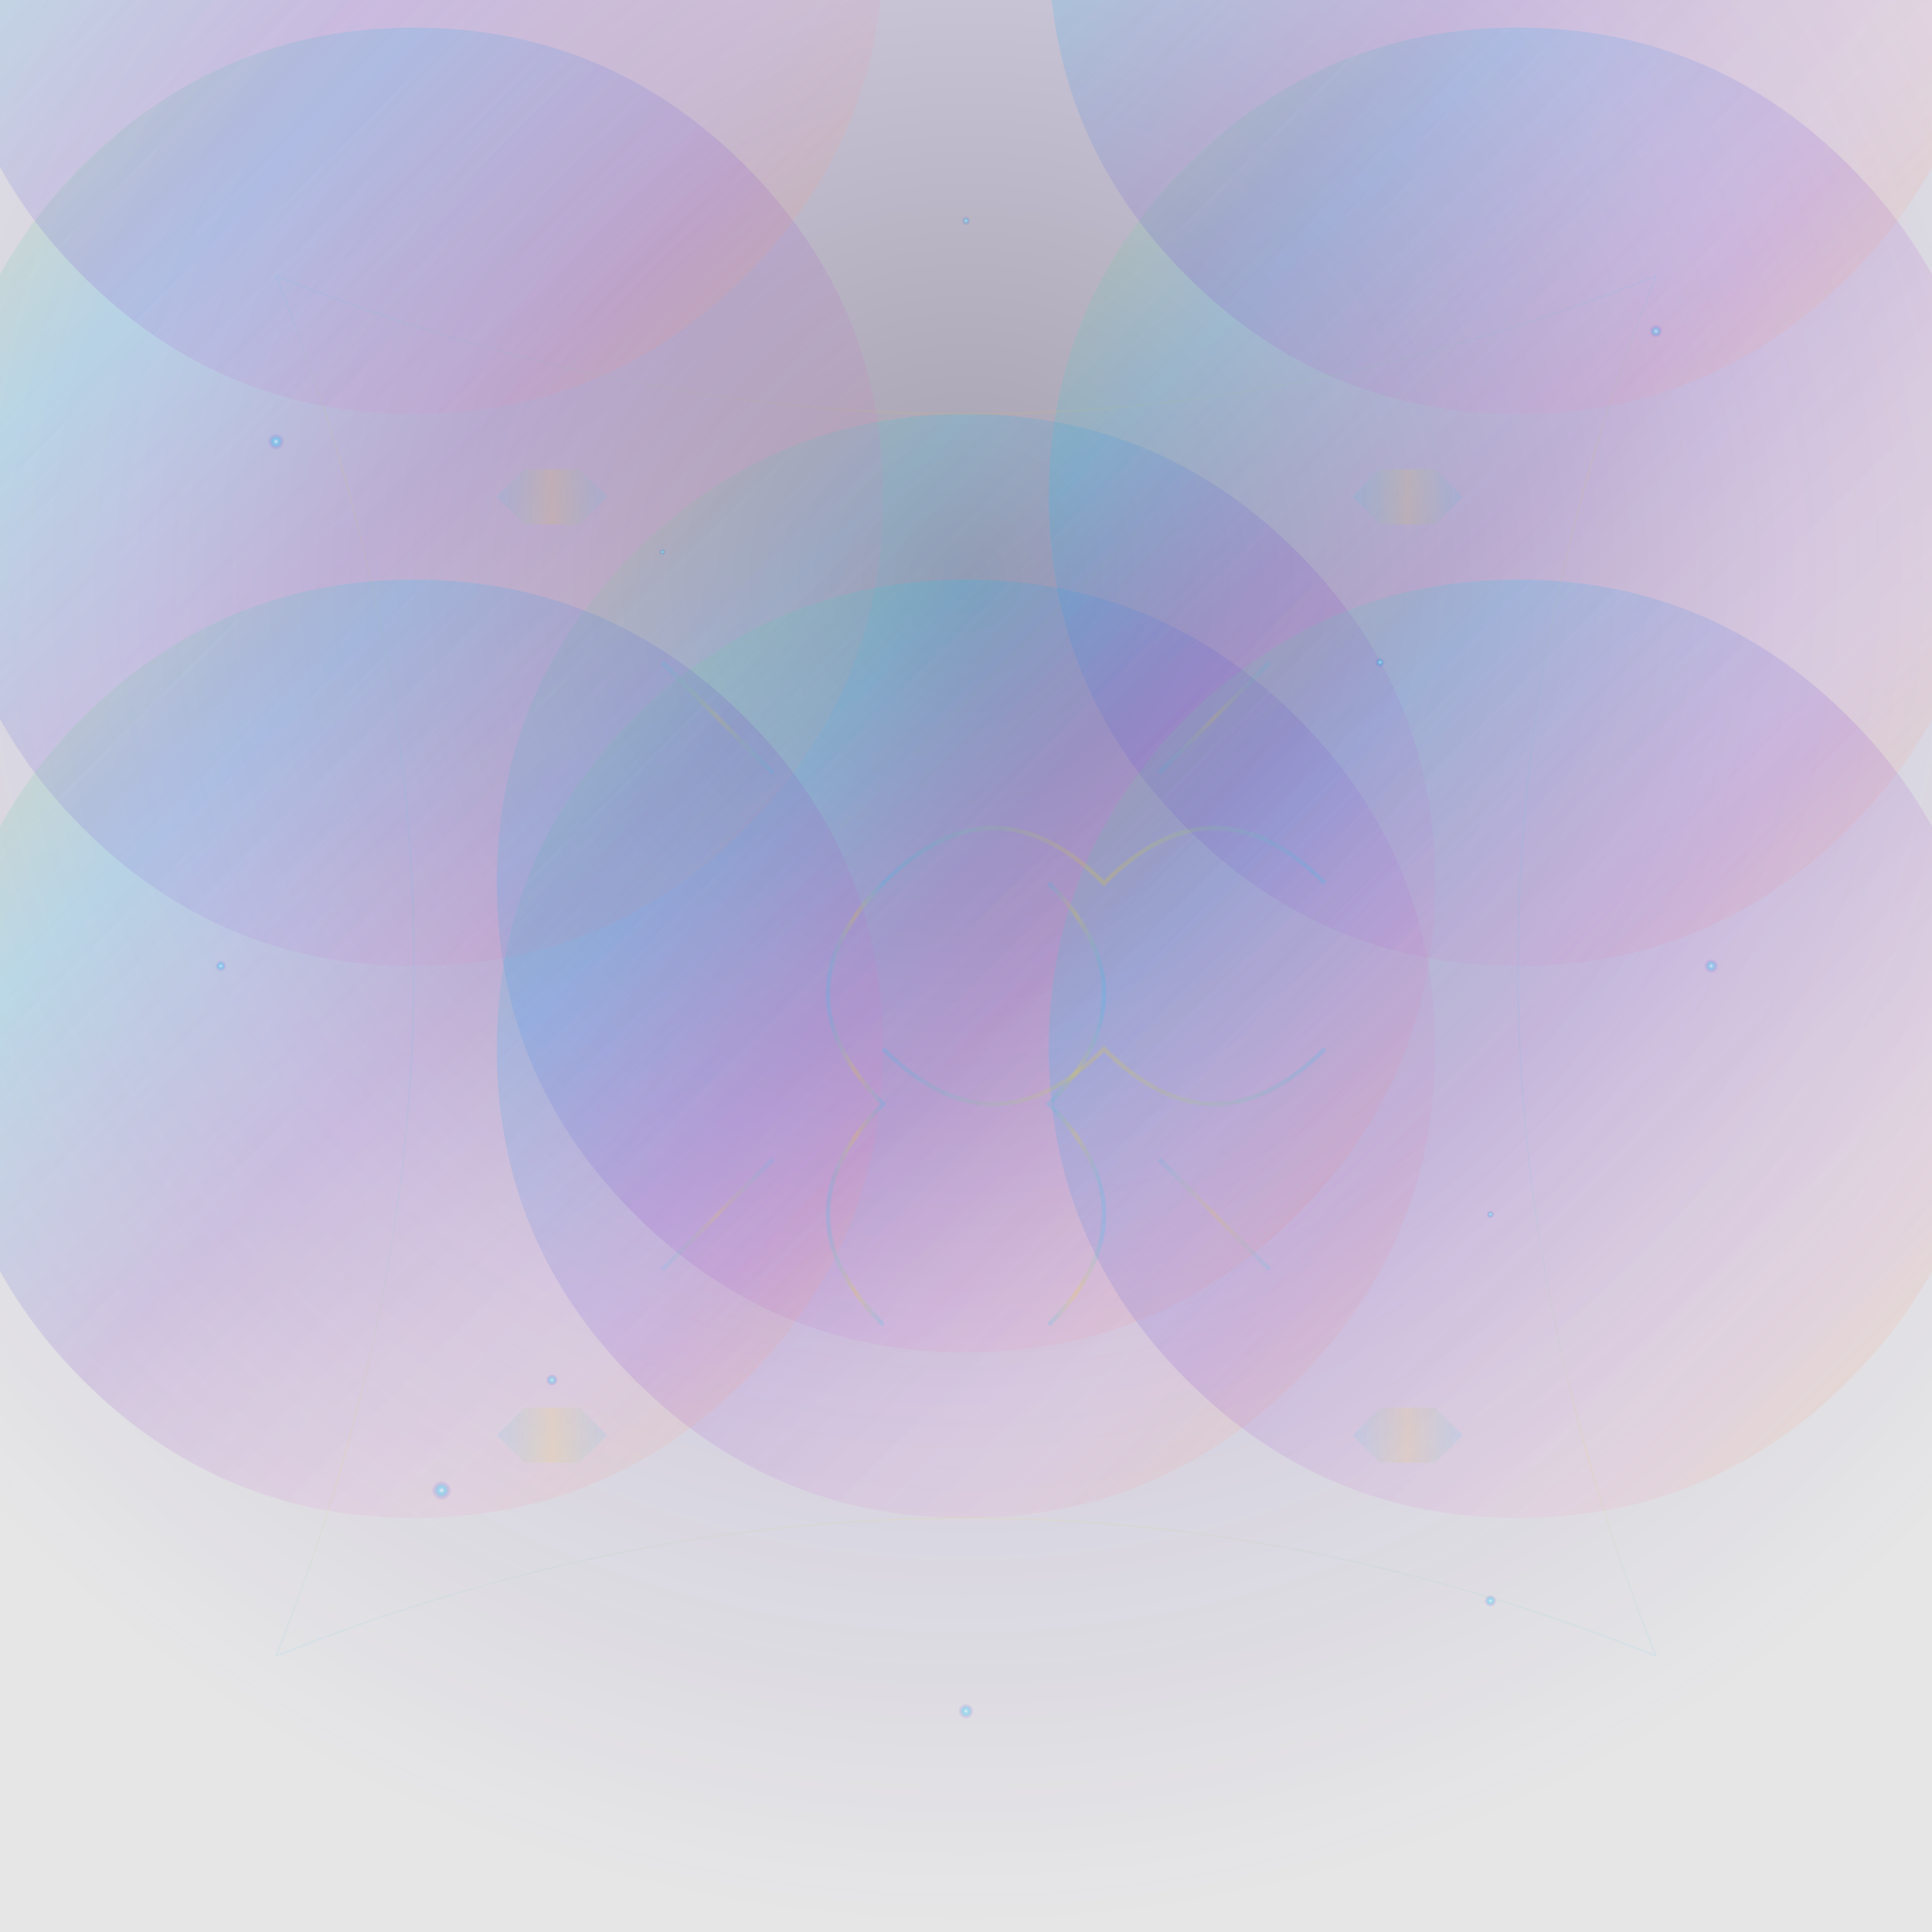
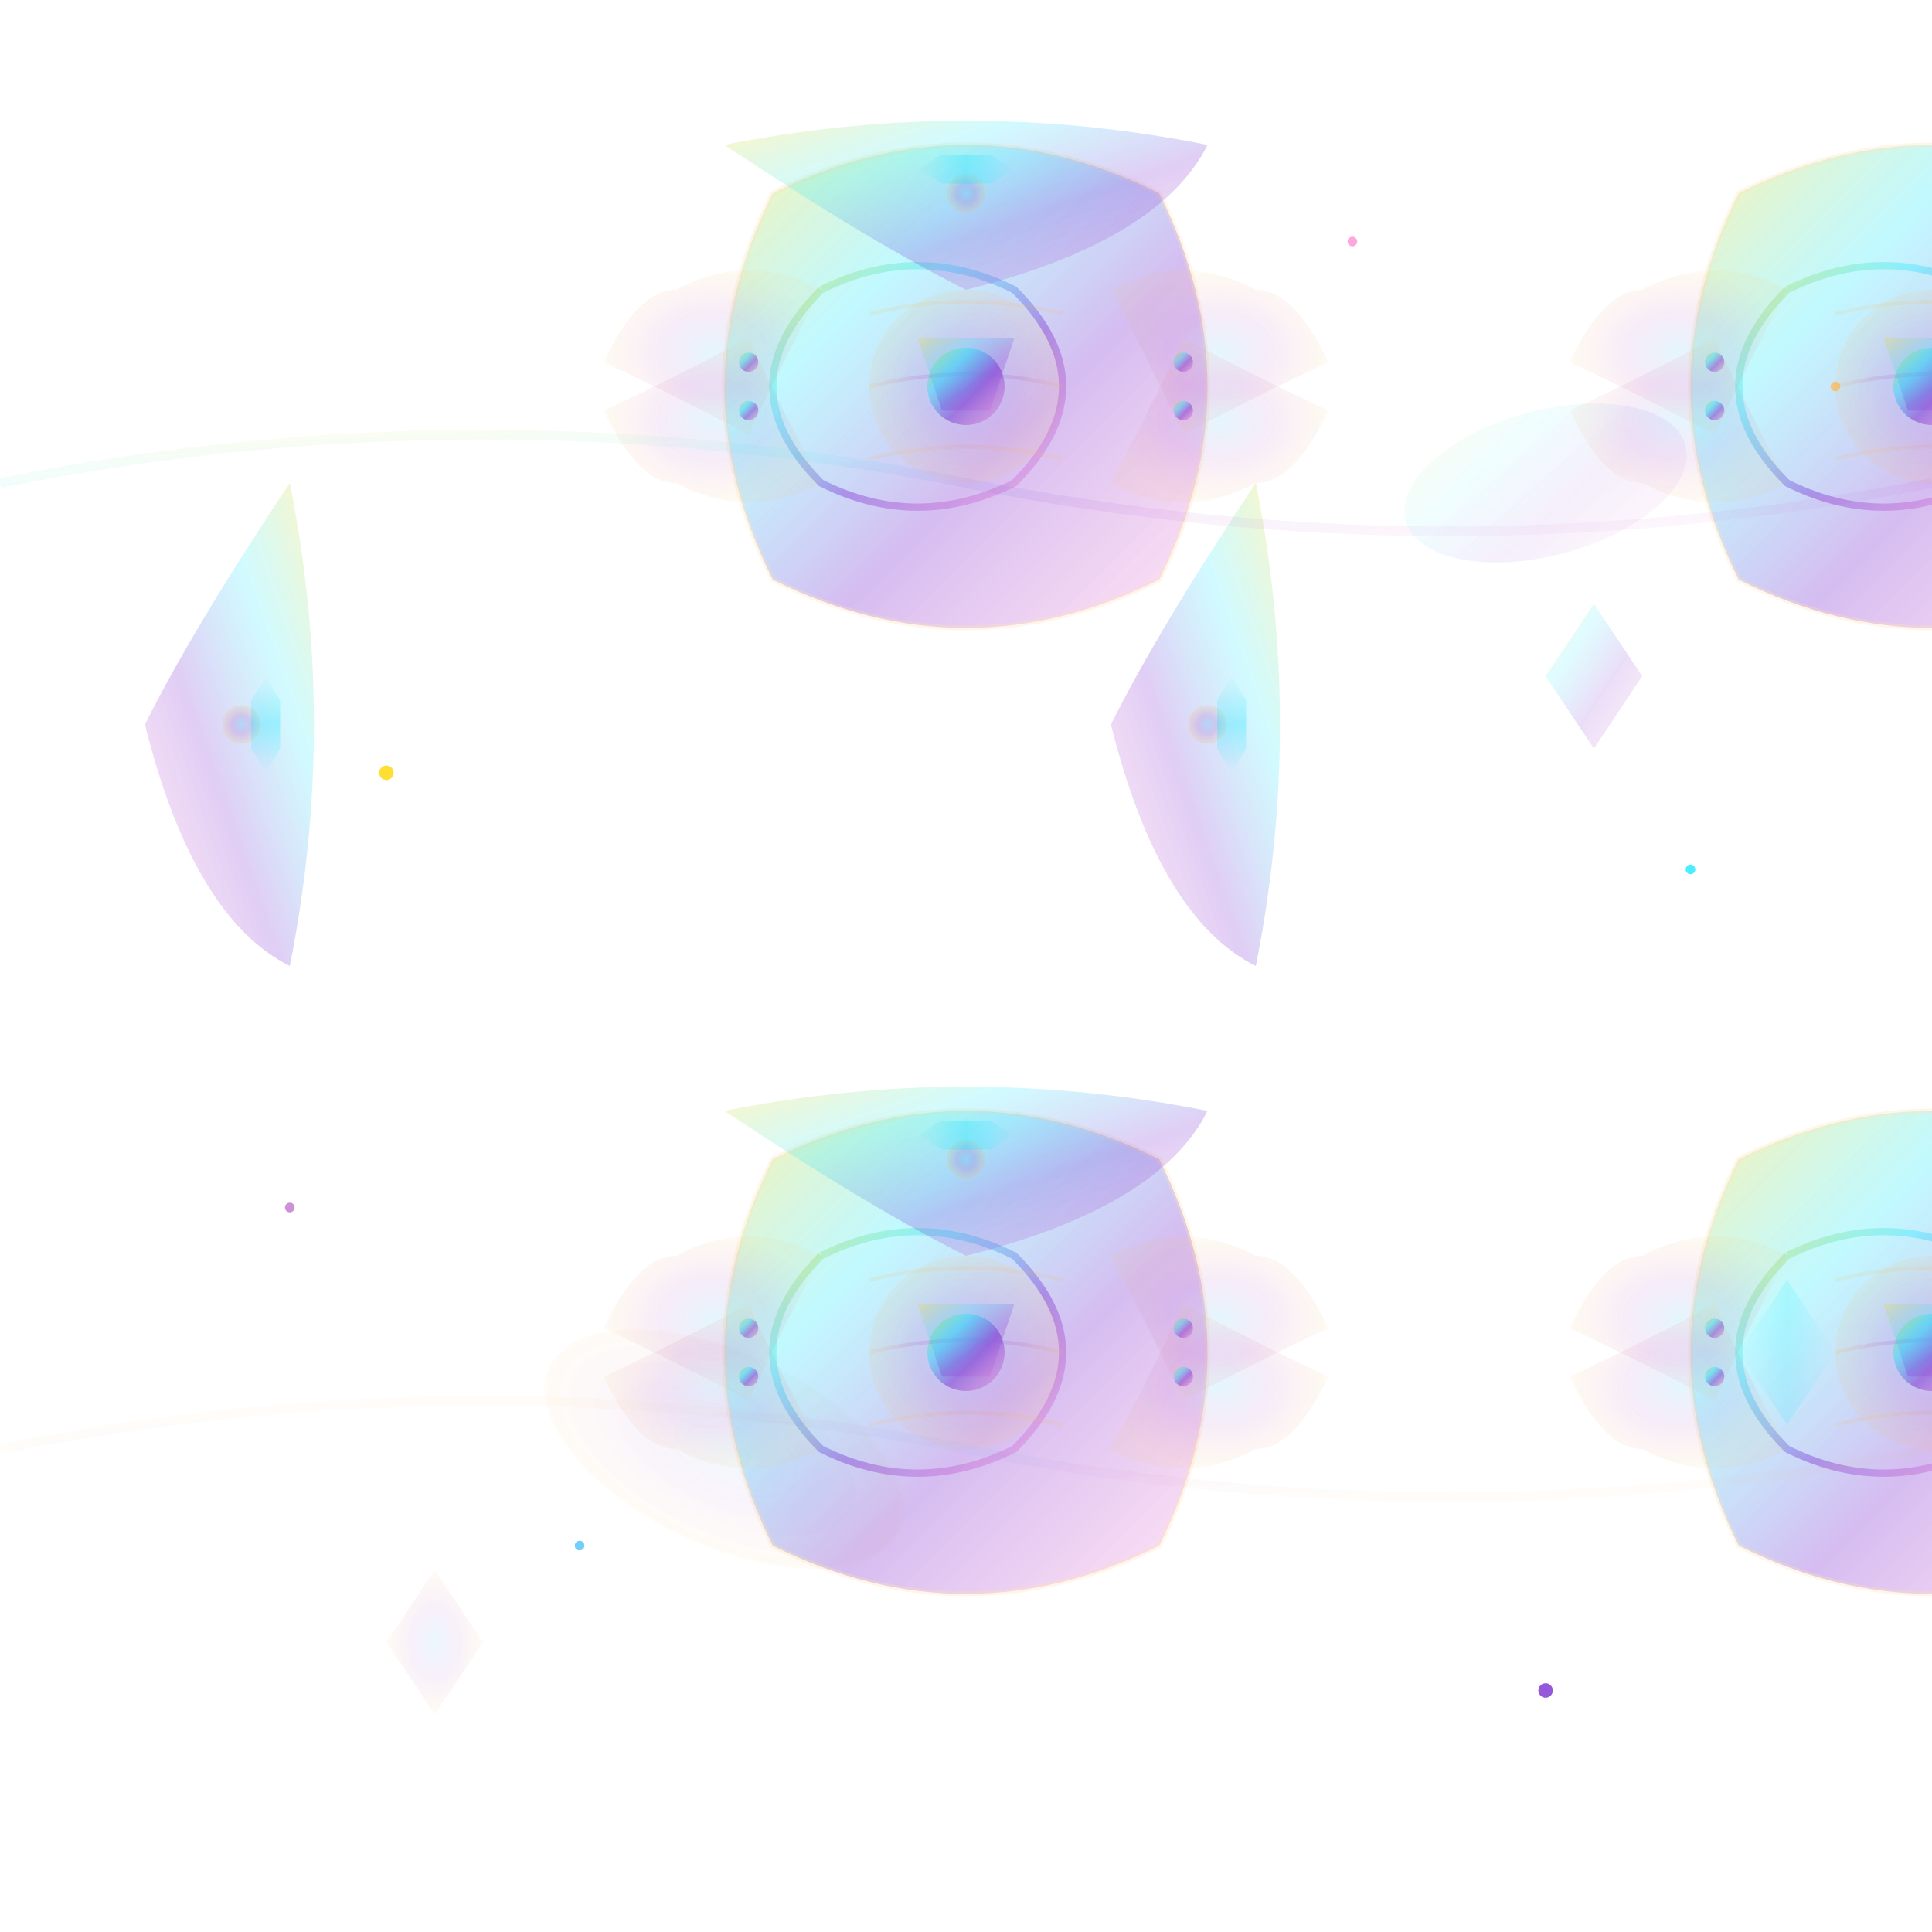
- <svg xmlns="http://www.w3.org/2000/svg" width="350" height="350" viewBox="0 0 350 350">
+ <svg xmlns="http://www.w3.org/2000/svg" width="400" height="400">
  <defs>
-     <linearGradient id="darkGold" x1="0%" y1="0%" x2="100%" y2="100%">
-       <stop offset="0%" stop-color="#ffd700" stop-opacity="0.18" />
-       <stop offset="25%" stop-color="#00c9ff" stop-opacity="0.15" />
-       <stop offset="50%" stop-color="#6a11cb" stop-opacity="0.12" />
-       <stop offset="75%" stop-color="#ff6ec7" stop-opacity="0.08" />
-       <stop offset="100%" stop-color="#ffd700" stop-opacity="0.18" />
+     <linearGradient id="goldToCyanGradient" x1="0%" y1="0%" x2="100%" y2="100%">
+       <stop offset="0%" stop-color="#FFD700" stop-opacity="0.8" />
+       <stop offset="30%" stop-color="#00E6FF" stop-opacity="0.6" />
+       <stop offset="60%" stop-color="#6A11CB" stop-opacity="0.7" />
+       <stop offset="100%" stop-color="#FF6EC7" stop-opacity="0.5" />
    </linearGradient>
-     <linearGradient id="circuitGlow" x1="0%" y1="0%" x2="100%" y2="0%">
-       <stop offset="0%" stop-color="#00c9ff" stop-opacity="0.2" />
-       <stop offset="50%" stop-color="#ffd700" stop-opacity="0.25" />
-       <stop offset="100%" stop-color="#00c9ff" stop-opacity="0.2" />
+     <radialGradient id="cosmicGlow" cx="50%" cy="50%" r="50%">
+       <stop offset="0%" stop-color="#4FC3F7" stop-opacity="0.6" />
+       <stop offset="50%" stop-color="#AB47BC" stop-opacity="0.4" />
+       <stop offset="100%" stop-color="#FFB74D" stop-opacity="0.3" />
+     </radialGradient>
+     <linearGradient id="techLine" x1="0%" y1="0%" x2="100%" y2="0%">
+       <stop offset="0%" stop-color="#00E6FF" stop-opacity="0" />
+       <stop offset="50%" stop-color="#00E6FF" stop-opacity="0.7" />
+       <stop offset="100%" stop-color="#00E6FF" stop-opacity="0" />
    </linearGradient>
-     <radialGradient id="starGlow" cx="50%" cy="50%" r="50%">
-       <stop offset="0%" stop-color="#ffffff" stop-opacity="0.6" />
-       <stop offset="40%" stop-color="#00c9ff" stop-opacity="0.3" />
-       <stop offset="100%" stop-color="#6a11cb" stop-opacity="0.0" />
-     </radialGradient>
-     <radialGradient id="cosmicGlow" cx="50%" cy="30%" r="70%">
-       <stop offset="0%" stop-color="#1a0f2e" stop-opacity="0.4" />
-       <stop offset="60%" stop-color="#2d1b69" stop-opacity="0.2" />
-       <stop offset="100%" stop-color="#0b0612" stop-opacity="0.1" />
-     </radialGradient>
+     <g id="persianMotif">
+       <path d="M200,80 Q240,60 280,80 Q300,120 280,160 Q240,180 200,160 Q180,120 200,80 Z" fill="url(#goldToCyanGradient)" stroke="url(#cosmicGlow)" stroke-width="1" opacity="0.4" />
+       <circle cx="240" cy="120" r="20" fill="url(#cosmicGlow)" opacity="0.3" />
+       <circle cx="240" cy="120" r="8" fill="url(#goldToCyanGradient)" opacity="0.6" />
+       <path d="M210,100 Q230,90 250,100 Q270,120 250,140 Q230,150 210,140 Q190,120 210,100" fill="none" stroke="url(#goldToCyanGradient)" stroke-width="1.5" opacity="0.5" />
+       <path d="M220,105 Q240,100 260,105 M220,120 Q240,115 260,120 M220,135 Q240,130 260,135" fill="none" stroke="url(#cosmicGlow)" stroke-width="0.8" opacity="0.4" />
+       <polygon points="230,110 250,110 245,125 235,125" fill="url(#goldToCyanGradient)" opacity="0.3" />
+       <path d="M180,120 L200,120 M280,120 L300,120" stroke="url(#techLine)" stroke-width="1" opacity="0.5" />
+       <g transform="translate(180,100)">
+         <path d="M0,0 Q15,-8 30,0 Q22,15 15,30 Q0,22 -15,15 Q-8,0 0,0" fill="url(#cosmicGlow)" opacity="0.25" />
+         <circle cx="15" cy="15" r="2" fill="url(#goldToCyanGradient)" opacity="0.6" />
+       </g>
+       <g transform="translate(300,100)">
+         <path d="M0,0 Q-15,-8 -30,0 Q-22,15 -15,30 Q0,22 15,15 Q8,0 0,0" fill="url(#cosmicGlow)" opacity="0.25" />
+         <circle cx="-15" cy="15" r="2" fill="url(#goldToCyanGradient)" opacity="0.6" />
+       </g>
+       <g transform="translate(180,140)">
+         <path d="M0,0 Q15,8 30,0 Q22,-15 15,-30 Q0,-22 -15,-15 Q-8,0 0,0" fill="url(#cosmicGlow)" opacity="0.25" />
+         <circle cx="15" cy="-15" r="2" fill="url(#goldToCyanGradient)" opacity="0.6" />
+       </g>
+       <g transform="translate(300,140)">
+         <path d="M0,0 Q-15,8 -30,0 Q-22,-15 -15,-30 Q0,-22 15,-15 Q8,0 0,0" fill="url(#cosmicGlow)" opacity="0.25" />
+         <circle cx="-15" cy="-15" r="2" fill="url(#goldToCyanGradient)" opacity="0.6" />
+       </g>
+     </g>
+     <g id="connector">
+       <path d="M50,40 Q100,30 150,40 Q140,60 100,70 Q80,60 50,40" fill="url(#goldToCyanGradient)" opacity="0.3" />
+       <circle cx="100" cy="50" r="4" fill="url(#cosmicGlow)" opacity="0.5" />
+       <polygon points="90,45 95,42 105,42 110,45 105,48 95,48" fill="url(#techLine)" opacity="0.4" />
+     </g>
+     <g id="stars">
+       <circle cx="80" cy="160" r="1.5" fill="#FFD700" opacity="0.8" />
+       <circle cx="350" cy="180" r="1" fill="#00E6FF" opacity="0.7" />
+       <circle cx="280" cy="50" r="1" fill="#FF6EC7" opacity="0.6" />
+       <circle cx="320" cy="350" r="1.5" fill="#6A11CB" opacity="0.7" />
+       <circle cx="120" cy="320" r="1" fill="#4FC3F7" opacity="0.8" />
+       <circle cx="60" cy="250" r="1" fill="#AB47BC" opacity="0.6" />
+       <circle cx="380" cy="80" r="1" fill="#FFB74D" opacity="0.7" />
+     </g>
+     <g id="nebula">
+       <ellipse cx="150" cy="300" rx="40" ry="20" fill="url(#cosmicGlow)" opacity="0.15" transform="rotate(25 150 300)" />
+       <ellipse cx="320" cy="100" rx="30" ry="15" fill="url(#goldToCyanGradient)" opacity="0.1" transform="rotate(-15 320 100)" />
+     </g>
  </defs>
-   <rect width="350" height="350" fill="url(#cosmicGlow)" />
-   <g fill="url(#darkGold)">
-     <path d="M175,75 Q140,75 115,100 Q90,125 90,160 Q90,195 115,220 Q140,245 175,245 Q210,245 235,220 Q260,195 260,160 Q260,125 235,100 Q210,75 175,75 Z" />
-     <path d="M75,175 Q40,175 15,150 Q-10,125 -10,90 Q-10,55 15,30 Q40,5 75,5 Q110,5 135,30 Q160,55 160,90 Q160,125 135,150 Q110,175 75,175 Z" />
-     <path d="M275,175 Q310,175 335,150 Q360,125 360,90 Q360,55 335,30 Q310,5 275,5 Q240,5 215,30 Q190,55 190,90 Q190,125 215,150 Q240,175 275,175 Z" />
-     <path d="M175,275 Q140,275 115,250 Q90,225 90,190 Q90,155 115,130 Q140,105 175,105 Q210,105 235,130 Q260,155 260,190 Q260,225 235,250 Q210,275 175,275 Z" />
-     <path d="M75,75 Q40,75 15,50 Q-10,25 -10,-10 Q-10,-45 15,-70 Q40,-95 75,-95 Q110,-95 135,-70 Q160,-45 160,-10 Q160,25 135,50 Q110,75 75,75 Z" />
-     <path d="M275,75 Q310,75 335,50 Q360,25 360,-10 Q360,-45 335,-70 Q310,-95 275,-95 Q240,-95 215,-70 Q190,-45 190,-10 Q190,25 215,50 Q240,75 275,75 Z" />
-     <path d="M75,275 Q40,275 15,250 Q-10,225 -10,190 Q-10,155 15,130 Q40,105 75,105 Q110,105 135,130 Q160,155 160,190 Q160,225 135,250 Q110,275 75,275 Z" />
-     <path d="M275,275 Q310,275 335,250 Q360,225 360,190 Q360,155 335,130 Q310,105 275,105 Q240,105 215,130 Q190,155 190,190 Q190,225 215,250 Q240,275 275,275 Z" />
+   <rect width="400" height="400" fill="transparent" />
+   <use href="#nebula" />
+   <use href="#persianMotif" transform="translate(-40,-40)" />
+   <use href="#persianMotif" transform="translate(160,-40)" />
+   <use href="#persianMotif" transform="translate(-40,160)" />
+   <use href="#persianMotif" transform="translate(160,160)" />
+   <use href="#connector" transform="translate(100,-10)" />
+   <use href="#connector" transform="translate(100,190)" />
+   <use href="#connector" transform="translate(-50,100) rotate(90 100 50)" />
+   <use href="#connector" transform="translate(150,100) rotate(90 100 50)" />
+   <use href="#stars" />
+   <g opacity="0.15">
+     <path d="M200,0 L200,400" stroke="url(#techLine)" stroke-width="0.5" stroke-dasharray="4,12" />
+     <path d="M0,200 L400,200" stroke="url(#techLine)" stroke-width="0.5" stroke-dasharray="4,12" />
  </g>
-   <g stroke="url(#circuitGlow)" stroke-width="0.8" fill="none">
-     <path d="M160,160 Q180,140 200,160 Q220,140 240,160" opacity="0.7" />
-     <path d="M160,190 Q180,210 200,190 Q220,210 240,190" opacity="0.7" />
-     <path d="M160,160 Q140,180 160,200 Q140,220 160,240" opacity="0.7" />
-     <path d="M190,160 Q210,180 190,200 Q210,220 190,240" opacity="0.7" />
-     <line x1="120" y1="120" x2="140" y2="140" opacity="0.5" />
-     <line x1="230" y1="120" x2="210" y2="140" opacity="0.5" />
-     <line x1="120" y1="230" x2="140" y2="210" opacity="0.5" />
-     <line x1="230" y1="230" x2="210" y2="210" opacity="0.5" />
+   <g opacity="0.2">
+     <polygon points="320,140 330,125 340,140 330,155" fill="url(#goldToCyanGradient)" />
+     <polygon points="80,340 90,325 100,340 90,355" fill="url(#cosmicGlow)" />
+     <polygon points="360,280 370,265 380,280 370,295" fill="url(#techLine)" />
  </g>
-   <g fill="url(#starGlow)">
-     <circle cx="50" cy="80" r="1.5" />
-     <circle cx="300" cy="60" r="1.2" />
-     <circle cx="80" cy="270" r="1.8" />
-     <circle cx="270" cy="290" r="1.1" />
-     <circle cx="175" cy="40" r="0.8" />
-     <circle cx="175" cy="310" r="1.4" />
-     <circle cx="40" cy="175" r="1.0" />
-     <circle cx="310" cy="175" r="1.3" />
-     <circle cx="120" cy="100" r="0.6" />
-     <circle cx="250" cy="120" r="0.9" />
-     <circle cx="100" cy="250" r="1.1" />
-     <circle cx="270" cy="220" r="0.7" />
-   </g>
-   <g fill="url(#circuitGlow)" opacity="0.4">
-     <polygon points="90,90 95,85 105,85 110,90 105,95 95,95" />
-     <polygon points="245,90 250,85 260,85 265,90 260,95 250,95" />
-     <polygon points="90,260 95,255 105,255 110,260 105,265 95,265" />
-     <polygon points="245,260 250,255 260,255 265,260 260,265 250,265" />
-   </g>
-   <g stroke="url(#circuitGlow)" stroke-width="0.3" fill="none" opacity="0.3">
-     <path d="M50,50 Q175,100 300,50" />
-     <path d="M50,300 Q175,250 300,300" />
-     <path d="M50,50 Q100,175 50,300" />
-     <path d="M300,50 Q250,175 300,300" />
+   <g opacity="0.1">
+     <path d="M0,100 Q100,80 200,100 Q300,120 400,100" stroke="url(#goldToCyanGradient)" stroke-width="2" fill="none" />
+     <path d="M0,300 Q100,280 200,300 Q300,320 400,300" stroke="url(#cosmicGlow)" stroke-width="2" fill="none" />
  </g>
</svg>
